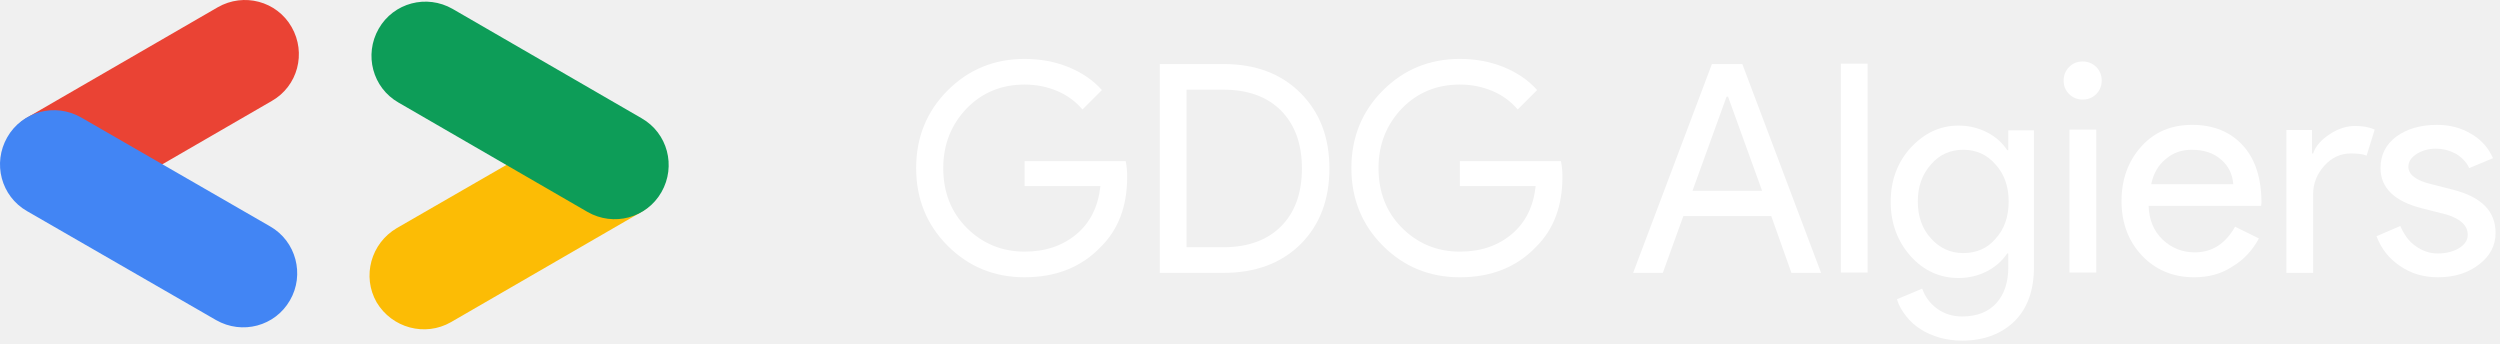
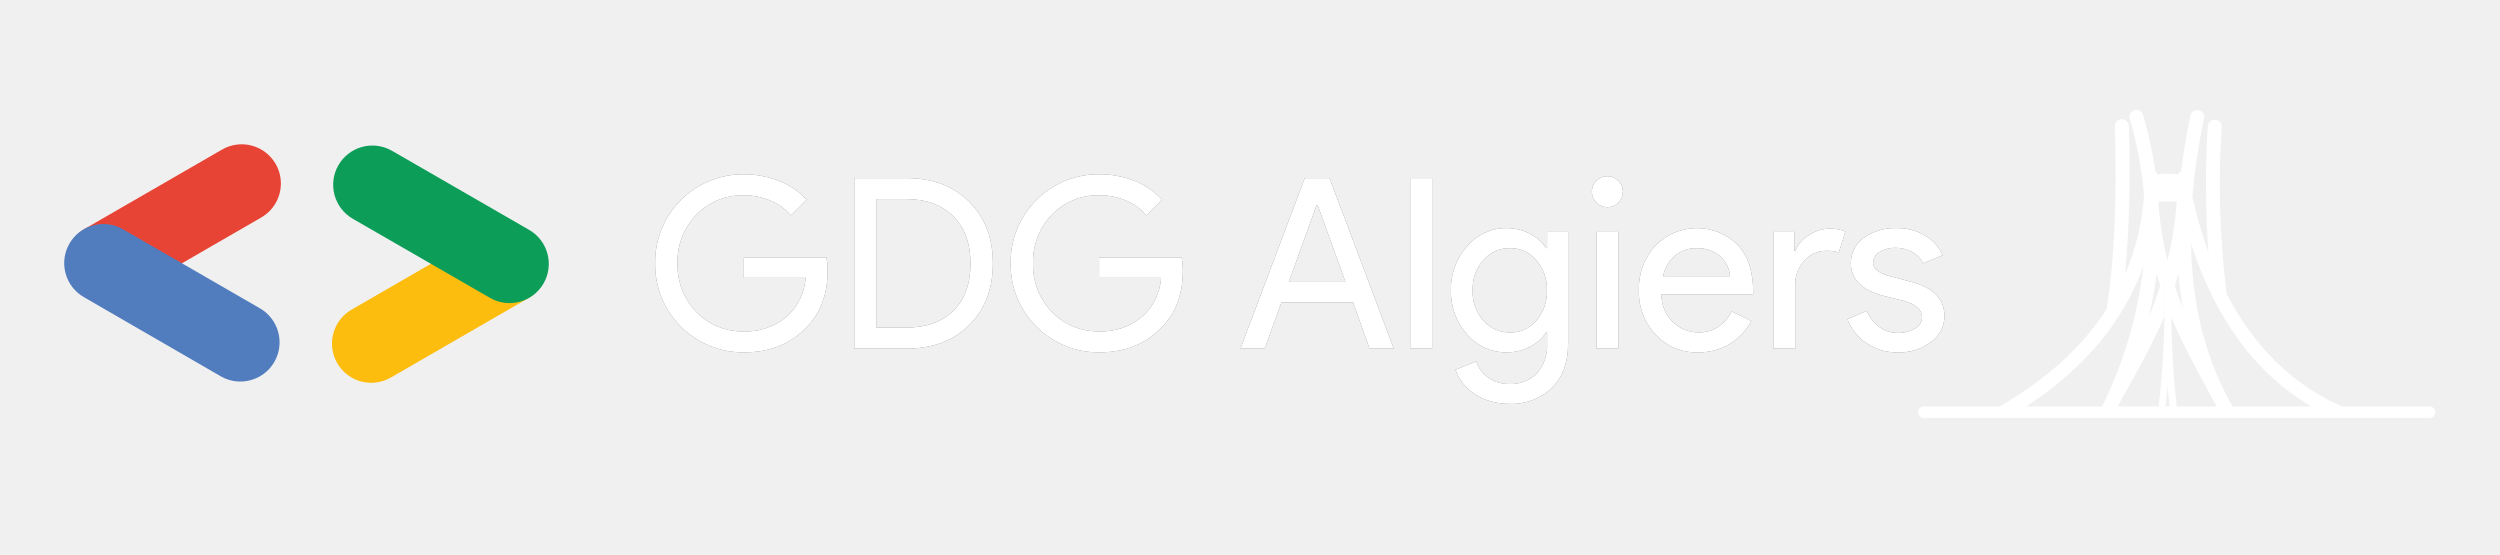
- <svg xmlns="http://www.w3.org/2000/svg" width="182" height="25" viewBox="0 0 182 25" fill="none">
-   <path d="M82.058 12.877C82.058 15.011 81.418 16.691 80.165 17.945C78.751 19.439 76.884 20.185 74.59 20.185C72.376 20.185 70.509 19.412 68.989 17.892C67.469 16.371 66.695 14.477 66.695 12.237C66.695 9.997 67.469 8.103 68.989 6.583C70.509 5.062 72.376 4.289 74.59 4.289C75.71 4.289 76.751 4.476 77.764 4.876C78.751 5.276 79.578 5.836 80.218 6.556L78.804 7.97C78.324 7.409 77.738 6.956 76.991 6.636C76.244 6.316 75.444 6.156 74.59 6.156C72.937 6.156 71.523 6.716 70.376 7.89C69.256 9.063 68.669 10.503 68.669 12.237C68.669 13.971 69.229 15.438 70.376 16.585C71.523 17.732 72.937 18.318 74.59 18.318C76.111 18.318 77.364 17.892 78.378 17.038C79.391 16.184 79.951 15.011 80.111 13.544H74.59V11.73H81.952C82.032 12.13 82.058 12.504 82.058 12.877Z" fill="white" />
-   <path d="M84.432 19.865V4.662H89.073C91.393 4.662 93.26 5.356 94.674 6.769C96.087 8.183 96.781 9.997 96.781 12.264C96.781 14.531 96.087 16.371 94.674 17.785C93.26 19.172 91.393 19.865 89.073 19.865H84.432ZM86.379 6.529V17.998H89.073C90.833 17.998 92.247 17.492 93.26 16.478C94.274 15.464 94.78 14.051 94.78 12.264C94.78 10.477 94.274 9.09 93.26 8.05C92.247 7.036 90.833 6.529 89.073 6.529H86.379Z" fill="white" />
-   <path d="M113.744 12.877C113.744 15.011 113.104 16.692 111.85 17.945C110.437 19.439 108.57 20.186 106.276 20.186C104.062 20.186 102.195 19.412 100.675 17.892C99.154 16.372 98.381 14.478 98.381 12.237C98.381 9.997 99.154 8.103 100.675 6.583C102.195 5.063 104.062 4.289 106.276 4.289C107.396 4.289 108.436 4.476 109.45 4.876C110.437 5.276 111.263 5.836 111.904 6.556L110.49 7.97C110.01 7.41 109.423 6.956 108.676 6.636C107.929 6.316 107.129 6.156 106.276 6.156C104.622 6.156 103.209 6.716 102.062 7.89C100.941 9.063 100.355 10.504 100.355 12.237C100.355 13.971 100.915 15.438 102.062 16.585C103.209 17.732 104.622 18.319 106.276 18.319C107.796 18.319 109.05 17.892 110.063 17.038C111.077 16.185 111.637 15.011 111.797 13.544H106.276V11.731H113.637C113.717 12.131 113.744 12.504 113.744 12.877Z" fill="white" />
-   <path d="M121.053 19.865H118.893L124.627 4.662H126.841L132.575 19.865H130.415L128.948 15.731H122.547L121.053 19.865ZM125.694 7.036L123.213 13.891H128.281L125.801 7.036H125.694Z" fill="white" />
-   <path d="M135.963 4.636V19.839H134.016V4.636H135.963Z" fill="white" />
-   <path d="M142.844 24.799C142.257 24.799 141.723 24.72 141.217 24.586C140.71 24.426 140.23 24.239 139.83 23.973C139.403 23.706 139.056 23.386 138.763 23.012C138.469 22.639 138.229 22.239 138.096 21.786L139.936 21.012C140.15 21.626 140.523 22.106 141.03 22.479C141.563 22.852 142.15 23.039 142.844 23.039C143.911 23.039 144.737 22.719 145.324 22.079C145.911 21.439 146.204 20.559 146.204 19.439V18.452H146.124C145.751 19.012 145.244 19.439 144.631 19.759C143.991 20.079 143.324 20.239 142.577 20.239C141.217 20.239 140.043 19.705 139.083 18.638C138.123 17.545 137.643 16.238 137.643 14.691C137.643 13.144 138.123 11.837 139.083 10.77C140.07 9.703 141.217 9.143 142.577 9.143C143.324 9.143 143.991 9.303 144.631 9.623C145.271 9.943 145.751 10.37 146.124 10.93H146.204V9.49H148.071V19.465C148.071 21.145 147.591 22.452 146.658 23.386C145.724 24.293 144.444 24.799 142.844 24.799ZM142.924 18.425C143.884 18.425 144.684 18.078 145.271 17.385C145.911 16.691 146.231 15.784 146.231 14.664C146.231 13.571 145.911 12.664 145.271 11.97C144.657 11.25 143.857 10.903 142.924 10.903C141.99 10.903 141.19 11.25 140.577 11.97C139.936 12.69 139.616 13.571 139.616 14.664C139.616 15.758 139.936 16.665 140.577 17.358C141.19 18.052 141.99 18.425 142.924 18.425Z" fill="white" />
-   <path d="M153.006 5.863C153.006 6.236 152.873 6.583 152.606 6.849C152.34 7.116 152.019 7.249 151.619 7.249C151.246 7.249 150.899 7.116 150.633 6.849C150.366 6.583 150.232 6.263 150.232 5.863C150.232 5.489 150.366 5.142 150.633 4.876C150.899 4.609 151.219 4.476 151.619 4.476C151.993 4.476 152.34 4.609 152.606 4.876C152.873 5.142 153.006 5.489 153.006 5.863ZM152.606 9.437V19.839H150.659V9.437H152.606Z" fill="white" />
-   <path d="M159.728 20.186C158.208 20.186 156.928 19.652 155.941 18.612C154.954 17.572 154.447 16.238 154.447 14.638C154.447 13.064 154.927 11.731 155.888 10.664C156.848 9.597 158.075 9.09 159.595 9.09C161.142 9.09 162.369 9.597 163.276 10.584C164.183 11.571 164.636 12.984 164.636 14.771L164.609 14.985H156.421C156.448 15.998 156.794 16.825 157.435 17.438C158.075 18.052 158.875 18.372 159.782 18.372C161.035 18.372 161.995 17.759 162.716 16.505L164.449 17.358C163.969 18.239 163.329 18.932 162.502 19.412C161.702 19.946 160.769 20.186 159.728 20.186ZM156.608 13.411H162.582C162.529 12.691 162.236 12.077 161.702 11.624C161.169 11.144 160.448 10.904 159.568 10.904C158.821 10.904 158.208 11.117 157.675 11.571C157.114 12.024 156.768 12.637 156.608 13.411Z" fill="white" />
-   <path d="M168.396 19.866H166.449V9.464H168.316V11.171H168.396C168.583 10.611 169.01 10.157 169.623 9.757C170.237 9.357 170.85 9.17 171.437 9.17C171.997 9.17 172.477 9.25 172.877 9.437L172.29 11.331C172.05 11.224 171.677 11.171 171.144 11.171C170.397 11.171 169.757 11.464 169.223 12.051C168.69 12.637 168.396 13.331 168.396 14.131V19.866Z" fill="white" />
-   <path d="M181.678 16.958C181.678 17.865 181.278 18.639 180.478 19.252C179.678 19.866 178.691 20.186 177.491 20.186C176.45 20.186 175.517 19.919 174.717 19.359C173.917 18.825 173.357 18.105 173.01 17.198L174.743 16.452C175.01 17.065 175.357 17.572 175.864 17.919C176.344 18.265 176.877 18.452 177.464 18.452C178.077 18.452 178.611 18.319 179.038 18.052C179.464 17.785 179.651 17.465 179.651 17.092C179.651 16.425 179.144 15.945 178.131 15.625L176.344 15.171C174.317 14.665 173.303 13.678 173.303 12.237C173.303 11.277 173.677 10.53 174.45 9.944C175.224 9.383 176.21 9.09 177.411 9.09C178.344 9.09 179.171 9.303 179.918 9.757C180.665 10.184 181.171 10.797 181.491 11.517L179.758 12.237C179.571 11.811 179.224 11.464 178.798 11.197C178.344 10.957 177.864 10.824 177.304 10.824C176.797 10.824 176.344 10.957 175.944 11.197C175.544 11.464 175.33 11.757 175.33 12.131C175.33 12.717 175.89 13.144 177.011 13.411L178.584 13.811C180.665 14.345 181.678 15.385 181.678 16.958Z" fill="white" />
-   <path fill-rule="evenodd" clip-rule="evenodd" d="M15.853 0.528L2.091 8.49C0.198 9.572 -0.433 11.976 0.649 13.869C1.73 15.761 4.134 16.392 6.027 15.311L19.789 7.348C21.682 6.267 22.313 3.863 21.231 1.97C20.149 0.077 17.746 -0.554 15.853 0.528Z" fill="#EA4334" />
-   <path fill-rule="evenodd" clip-rule="evenodd" d="M19.668 16.483L5.906 8.55C4.013 7.468 1.609 8.099 0.528 9.992C-0.554 11.885 0.077 14.289 1.97 15.371L15.732 23.303C17.625 24.385 20.028 23.754 21.11 21.861C22.192 19.998 21.561 17.564 19.668 16.483Z" fill="#4285F4" />
-   <path fill-rule="evenodd" clip-rule="evenodd" d="M28.893 16.603L42.654 8.67C44.547 7.588 46.951 8.219 48.033 10.112C49.115 12.005 48.484 14.409 46.591 15.491L32.829 23.453C30.936 24.535 28.532 23.874 27.42 22.011C26.339 20.118 27 17.714 28.893 16.603Z" fill="#FCBC05" />
-   <path fill-rule="evenodd" clip-rule="evenodd" d="M32.949 0.648L46.711 8.61C48.604 9.692 49.235 12.096 48.153 13.989C47.071 15.882 44.667 16.513 42.775 15.431L29.013 7.468C27.12 6.387 26.489 3.983 27.57 2.09C28.652 0.197 31.056 -0.434 32.949 0.648Z" fill="#0D9D58" />
+ <svg xmlns="http://www.w3.org/2000/svg" id="Layer_1" data-name="Layer 1" viewBox="0 0 595.28 132">
+   <defs>
+     <style>.cls-1{fill:#686d73;}.cls-2{fill:#fff;}.cls-3{fill:#e84435;}.cls-3,.cls-4,.cls-5,.cls-6{fill-rule:evenodd;}.cls-4{fill:#517cbe;}.cls-5{fill:#fcbd0f;}.cls-6{fill:#0c9e58;}.cls-7{font-size:8.54px;fill:#010101;font-family:AdobeArabic-Regular, Adobe Arabic;}</style>
+   </defs>
+   <path class="cls-1" d="M197.07,64.35q0,8.5-5,13.55-5.66,6-14.9,6A20.9,20.9,0,0,1,156,62.71a20.9,20.9,0,0,1,21.09-21.2,22.65,22.65,0,0,1,8.44,1.58,16.84,16.84,0,0,1,6.52,4.48l-3.74,3.74a12.57,12.57,0,0,0-4.85-3.54,16,16,0,0,0-6.37-1.27,15.27,15.27,0,0,0-11.23,4.59,16,16,0,0,0-4.54,11.62,16,16,0,0,0,4.54,11.62,15.27,15.27,0,0,0,11.23,4.59,15.1,15.1,0,0,0,10.09-3.4,13.6,13.6,0,0,0,4.65-9.35H177.12V61.29h19.67A17.33,17.33,0,0,1,197.07,64.35Z" />
+   <path class="cls-1" d="M203.42,83V42.41h12.42q9.28,0,14.93,5.62t5.64,14.68q0,9.12-5.64,14.71T215.84,83Zm5.22-35.6V78h7.2Q222.92,78,227,74t4.09-11.25q0-7.14-4.09-11.23T215.84,47.4Z" />
+   <path class="cls-1" d="M281.65,64.35q0,8.5-5,13.55-5.67,6-14.91,6a20.9,20.9,0,0,1-21.09-21.2,20.9,20.9,0,0,1,21.09-21.2,22.74,22.74,0,0,1,8.45,1.58,16.88,16.88,0,0,1,6.51,4.48l-3.74,3.74a12.54,12.54,0,0,0-4.84-3.54,16,16,0,0,0-6.38-1.27,15.28,15.28,0,0,0-11.23,4.59,16,16,0,0,0-4.53,11.62,16,16,0,0,0,4.53,11.62,15.28,15.28,0,0,0,11.23,4.59,15.08,15.08,0,0,0,10.09-3.4,13.6,13.6,0,0,0,4.65-9.35H261.7V61.29h19.67A17.33,17.33,0,0,1,281.65,64.35Z" />
+   <path class="cls-1" d="M301.15,83h-5.78l15.31-40.59h5.89L331.88,83H326.1l-3.91-11H305.12Zm12.36-34.18-6.63,18.31h13.49l-6.63-18.31Z" />
+   <path class="cls-1" d="M341,42.41V83h-5.21V42.41Z" />
+   <path class="cls-1" d="M359.32,96.16a15.49,15.49,0,0,1-4.37-.6,14.21,14.21,0,0,1-3.71-1.67,12.1,12.1,0,0,1-2.86-2.55,10.82,10.82,0,0,1-1.82-3.29l4.94-2a7.81,7.81,0,0,0,2.94,3.91,8.3,8.3,0,0,0,4.88,1.47A8.62,8.62,0,0,0,366,88.84a9.88,9.88,0,0,0,2.38-7V79.15h-.22a10.37,10.37,0,0,1-4,3.49,12,12,0,0,1-5.47,1.27,12.27,12.27,0,0,1-9.35-4.25,15.35,15.35,0,0,1-3.86-10.55,15.12,15.12,0,0,1,3.86-10.48,12.2,12.2,0,0,1,9.35-4.31,12,12,0,0,1,5.47,1.27,10.37,10.37,0,0,1,4,3.49h.22V55.23h5V81.81q0,6.69-3.8,10.49A13.79,13.79,0,0,1,359.32,96.16Zm.17-17a8,8,0,0,0,6.29-2.78,10.31,10.31,0,0,0,2.55-7.26,10.33,10.33,0,0,0-2.55-7.19,8,8,0,0,0-6.29-2.84,8.14,8.14,0,0,0-6.29,2.84,10.33,10.33,0,0,0-2.55,7.19,10.22,10.22,0,0,0,2.55,7.2A8.1,8.1,0,0,0,359.49,79.15Z" />
+   <path class="cls-1" d="M386.42,45.64a3.69,3.69,0,1,1-1.08-2.6A3.54,3.54,0,0,1,386.42,45.64Zm-1.08,9.59V83h-5.22V55.23Z" />
+   <path class="cls-1" d="M404.33,83.91a13.31,13.31,0,0,1-10.09-4.19,14.81,14.81,0,0,1-4-10.61,15.1,15.1,0,0,1,3.86-10.57,13.86,13.86,0,0,1,19.7-.22q3.66,4,3.65,11.19l-.05.57H395.6a9,9,0,0,0,2.72,6.57,8.69,8.69,0,0,0,6.24,2.5q5,0,7.82-5L417,76.43a14,14,0,0,1-5.19,5.5A14.35,14.35,0,0,1,404.33,83.91ZM396,65.77h15.93A6.94,6.94,0,0,0,409.58,61a8.23,8.23,0,0,0-5.7-1.9,7.62,7.62,0,0,0-5.08,1.81A8.7,8.7,0,0,0,396,65.77Z" />
+   <path class="cls-1" d="M427.46,83h-5.21V55.23h5v4.53h.22A7.57,7.57,0,0,1,430.72,56a9.06,9.06,0,0,1,4.85-1.56,9.79,9.79,0,0,1,3.85.68l-1.58,5a8.55,8.55,0,0,0-3.06-.4,6.76,6.76,0,0,0-5.14,2.38,8,8,0,0,0-2.18,5.56Z" />
+   <path class="cls-1" d="M463,75.29a7.56,7.56,0,0,1-3.17,6.13,12.59,12.59,0,0,1-8,2.49,12.75,12.75,0,0,1-7.37-2.18A12,12,0,0,1,439.88,76l4.65-2a8.62,8.62,0,0,0,3,3.88,7.22,7.22,0,0,0,4.28,1.39A7.62,7.62,0,0,0,456,78.19a3.07,3.07,0,0,0,1.67-2.56c0-1.77-1.36-3.08-4.08-3.91l-4.76-1.19q-8.11-2-8.11-7.82a7.25,7.25,0,0,1,3.09-6.1,12.92,12.92,0,0,1,7.91-2.29,12.75,12.75,0,0,1,6.66,1.76,9.61,9.61,0,0,1,4.17,4.7l-4.65,1.93A5.86,5.86,0,0,0,455.27,60a8.1,8.1,0,0,0-4-1,6.67,6.67,0,0,0-3.65,1A2.94,2.94,0,0,0,446,62.48q0,2.38,4.48,3.4L454.67,67Q463,69,463,75.29Z" />
+   <path class="cls-2" d="M197.07,64.35q0,8.5-5,13.55-5.66,6-14.9,6A20.9,20.9,0,0,1,156,62.71a20.9,20.9,0,0,1,21.09-21.2,22.65,22.65,0,0,1,8.44,1.58,16.84,16.84,0,0,1,6.52,4.48l-3.74,3.74a12.57,12.57,0,0,0-4.85-3.54,16,16,0,0,0-6.37-1.27,15.27,15.27,0,0,0-11.23,4.59,16,16,0,0,0-4.54,11.62,16,16,0,0,0,4.54,11.62,15.27,15.27,0,0,0,11.23,4.59,15.1,15.1,0,0,0,10.09-3.4,13.6,13.6,0,0,0,4.65-9.35H177.12V61.29h19.67A17.33,17.33,0,0,1,197.07,64.35Z" />
+   <path class="cls-2" d="M203.42,83V42.41h12.42q9.28,0,14.93,5.62t5.64,14.68q0,9.12-5.64,14.71T215.84,83Zm5.22-35.6V78h7.2Q222.92,78,227,74t4.09-11.25q0-7.14-4.09-11.23T215.84,47.4Z" />
+   <path class="cls-2" d="M281.65,64.35q0,8.5-5,13.55-5.67,6-14.91,6a20.9,20.9,0,0,1-21.09-21.2,20.9,20.9,0,0,1,21.09-21.2,22.74,22.74,0,0,1,8.45,1.58,16.88,16.88,0,0,1,6.51,4.48l-3.74,3.74a12.54,12.54,0,0,0-4.84-3.54,16,16,0,0,0-6.38-1.27,15.28,15.28,0,0,0-11.23,4.59,16,16,0,0,0-4.53,11.62,16,16,0,0,0,4.53,11.62,15.28,15.28,0,0,0,11.23,4.59,15.08,15.08,0,0,0,10.09-3.4,13.6,13.6,0,0,0,4.65-9.35H261.7V61.29h19.67A17.33,17.33,0,0,1,281.65,64.35Z" />
+   <path class="cls-2" d="M301.15,83h-5.78l15.31-40.59h5.89L331.88,83H326.1l-3.91-11H305.12Zm12.36-34.18-6.63,18.31h13.49l-6.63-18.31Z" />
+   <path class="cls-2" d="M341,42.41V83h-5.21V42.41Z" />
+   <path class="cls-2" d="M359.32,96.16a15.49,15.49,0,0,1-4.37-.6,14.21,14.21,0,0,1-3.71-1.67,12.1,12.1,0,0,1-2.86-2.55,10.82,10.82,0,0,1-1.82-3.29l4.94-2a7.81,7.81,0,0,0,2.94,3.91,8.3,8.3,0,0,0,4.88,1.47A8.62,8.62,0,0,0,366,88.84a9.88,9.88,0,0,0,2.38-7V79.15h-.22a10.37,10.37,0,0,1-4,3.49,12,12,0,0,1-5.47,1.27,12.27,12.27,0,0,1-9.35-4.25,15.35,15.35,0,0,1-3.86-10.55,15.12,15.12,0,0,1,3.86-10.48,12.2,12.2,0,0,1,9.35-4.31,12,12,0,0,1,5.47,1.27,10.37,10.37,0,0,1,4,3.49h.22V55.23h5V81.81q0,6.69-3.8,10.49A13.79,13.79,0,0,1,359.32,96.16Zm.17-17a8,8,0,0,0,6.29-2.78,10.31,10.31,0,0,0,2.55-7.26,10.33,10.33,0,0,0-2.55-7.19,8,8,0,0,0-6.29-2.84,8.14,8.14,0,0,0-6.29,2.84,10.33,10.33,0,0,0-2.55,7.19,10.22,10.22,0,0,0,2.55,7.2A8.1,8.1,0,0,0,359.49,79.15Z" />
+   <path class="cls-2" d="M386.42,45.64a3.69,3.69,0,1,1-1.08-2.6A3.54,3.54,0,0,1,386.42,45.64Zm-1.08,9.59V83h-5.22V55.23Z" />
+   <path class="cls-2" d="M404.33,83.91a13.31,13.31,0,0,1-10.09-4.19,14.81,14.81,0,0,1-4-10.61,15.1,15.1,0,0,1,3.86-10.57,13.86,13.86,0,0,1,19.7-.22q3.66,4,3.65,11.19l-.05.57H395.6a9,9,0,0,0,2.72,6.57,8.69,8.69,0,0,0,6.24,2.5q5,0,7.82-5L417,76.43a14,14,0,0,1-5.19,5.5A14.35,14.35,0,0,1,404.33,83.91ZM396,65.77h15.93A6.94,6.94,0,0,0,409.58,61a8.23,8.23,0,0,0-5.7-1.9,7.62,7.62,0,0,0-5.08,1.81A8.7,8.7,0,0,0,396,65.77Z" />
+   <path class="cls-2" d="M427.46,83h-5.21V55.23h5v4.53h.22A7.57,7.57,0,0,1,430.72,56a9.06,9.06,0,0,1,4.85-1.56,9.79,9.79,0,0,1,3.85.68l-1.58,5a8.55,8.55,0,0,0-3.06-.4,6.76,6.76,0,0,0-5.14,2.38,8,8,0,0,0-2.18,5.56Z" />
+   <path class="cls-2" d="M463,75.29a7.56,7.56,0,0,1-3.17,6.13,12.59,12.59,0,0,1-8,2.49,12.75,12.75,0,0,1-7.37-2.18A12,12,0,0,1,439.88,76l4.65-2a8.62,8.62,0,0,0,3,3.88,7.22,7.22,0,0,0,4.28,1.39A7.62,7.62,0,0,0,456,78.19a3.07,3.07,0,0,0,1.67-2.56c0-1.77-1.36-3.08-4.08-3.91l-4.76-1.19q-8.11-2-8.11-7.82a7.25,7.25,0,0,1,3.09-6.1,12.92,12.92,0,0,1,7.91-2.29,12.75,12.75,0,0,1,6.66,1.76,9.61,9.61,0,0,1,4.17,4.7l-4.65,1.93A5.86,5.86,0,0,0,455.27,60a8.1,8.1,0,0,0-4-1,6.67,6.67,0,0,0-3.65,1A2.94,2.94,0,0,0,446,62.48q0,2.38,4.48,3.4L454.67,67Q463,69,463,75.29Z" />
+   <g id="Group">
+     <path id="Rectangle-Copy" class="cls-3" d="M52.86,35.62,20.24,54.45a9.34,9.34,0,0,0-3.41,12.76h0a9.34,9.34,0,0,0,12.76,3.41L62.2,51.79A9.34,9.34,0,0,0,65.62,39h0A9.34,9.34,0,0,0,52.86,35.62Z" />
+     <path id="Rectangle-Copy-2" class="cls-4" d="M61.9,73.42,29.29,54.59A9.35,9.35,0,0,0,16.53,58h0A9.34,9.34,0,0,0,20,70.77L52.56,89.6a9.34,9.34,0,0,0,12.76-3.42h0A9.34,9.34,0,0,0,61.9,73.42Z" />
+     <path id="Rectangle" class="cls-5" d="M83.72,73.72l32.61-18.83a9.34,9.34,0,0,1,12.76,3.42h0a9.34,9.34,0,0,1-3.42,12.76L93.06,89.9A9.34,9.34,0,0,1,80.3,86.48h0A9.34,9.34,0,0,1,83.72,73.72Z" />
+     <path class="cls-6" d="M93.35,35.91,126,54.74a9.34,9.34,0,0,1,3.42,12.76h0a9.34,9.34,0,0,1-12.76,3.42L84,52.09a9.35,9.35,0,0,1-3.42-12.76h0A9.34,9.34,0,0,1,93.35,35.91Z" />
+   </g>
+   <path class="cls-2" d="M578.64,96.79h-21c-11.83-5.25-21-14.28-27.55-27a1.72,1.72,0,0,0,0-.68,209,209,0,0,1-1.09-38.86,1.66,1.66,0,0,0-1.56-1.75,1.69,1.69,0,0,0-1.75,1.55,227.14,227.14,0,0,0,.15,30,107.4,107.4,0,0,1-3.73-12.89,1.34,1.34,0,0,0-.09-.26,151.3,151.3,0,0,1,2.82-18.79,1.66,1.66,0,0,0-3.24-.69q-1.47,6.91-2.27,13.41a1.67,1.67,0,0,0-.74.7,15.66,15.66,0,0,0-4.88,0,1.6,1.6,0,0,0-.51-.74,95.72,95.72,0,0,0-2.9-13.44,1.65,1.65,0,0,0-3.17.93,92.71,92.71,0,0,1,3.37,18.06c0,.11,0,.22,0,.33a.13.13,0,0,1,0,.06,2.56,2.56,0,0,0,0,.27A58.62,58.62,0,0,1,506,65.34a276.6,276.6,0,0,0,.89-35.23,1.66,1.66,0,1,0-3.31.1c.52,17.35-.13,31.84-1.93,43.06a1.23,1.23,0,0,0,0,.27Q493,87.07,476.09,96.79H458.17a1.37,1.37,0,1,0,0,2.73H578.64a1.37,1.37,0,0,0,0-2.73ZM518.72,65.08q.36,4.35,1.09,8.48c-.71-1.85-1.37-3.69-1.95-5.52C518.16,67.05,518.45,66.06,518.72,65.08ZM513.9,46.3l.06.83L514,48h4.29a78.85,78.85,0,0,1-2.19,14,78.28,78.28,0,0,1-2-11.67c-.07-.77-.12-1.54-.16-2.3,0-.28,0-.56-.05-.83l0-.83Zm-.37,18.8c.26,1,.55,2,.85,2.93q-1.18,3.7-2.71,7.48A99.72,99.72,0,0,0,513.53,65.1Zm-13,31.69H482.44q20.73-13.47,27.93-33.41A101.82,101.82,0,0,1,500.55,96.79Zm15.1,0c.18-1.56.35-3.16.49-4.82.15,1.66.31,3.26.5,4.82Zm12.13,0H518.3A209.64,209.64,0,0,1,517,75.44a1,1,0,0,1,0-.1c0-.58,0-1.18,0-1.77,0-.9,0-1.81,0-2.74V68.14a.81.81,0,1,0-1.62,0c0,1,0,1.87,0,2.8s0,1.76,0,2.63c0,.57,0,1.15,0,1.71l0,.09A210.71,210.71,0,0,1,514,96.79h-9.76c.36-.76,8.47-14.72,11.08-21.42,0-.59,0-1.2,0-1.8,0-.9,0-1.81,0-2.74s0-1.78,0-2.7a.82.82,0,0,1,.82-.82h0a.82.82,0,0,1,.83.82v2.6c0,1,0,1.9,0,2.84,0,.63,0,1.26,0,1.87,2.55,6.47,10.73,21.16,10.84,21.35Zm4,0h-.16c-.39-.69-.78-1.39-1.15-2.1C524.8,84,521.9,71.86,521.71,58,527.52,76,537.12,89,550.4,96.79Z" />
+   <text class="cls-7" transform="translate(349.89 101.17)"> </text>
</svg>
